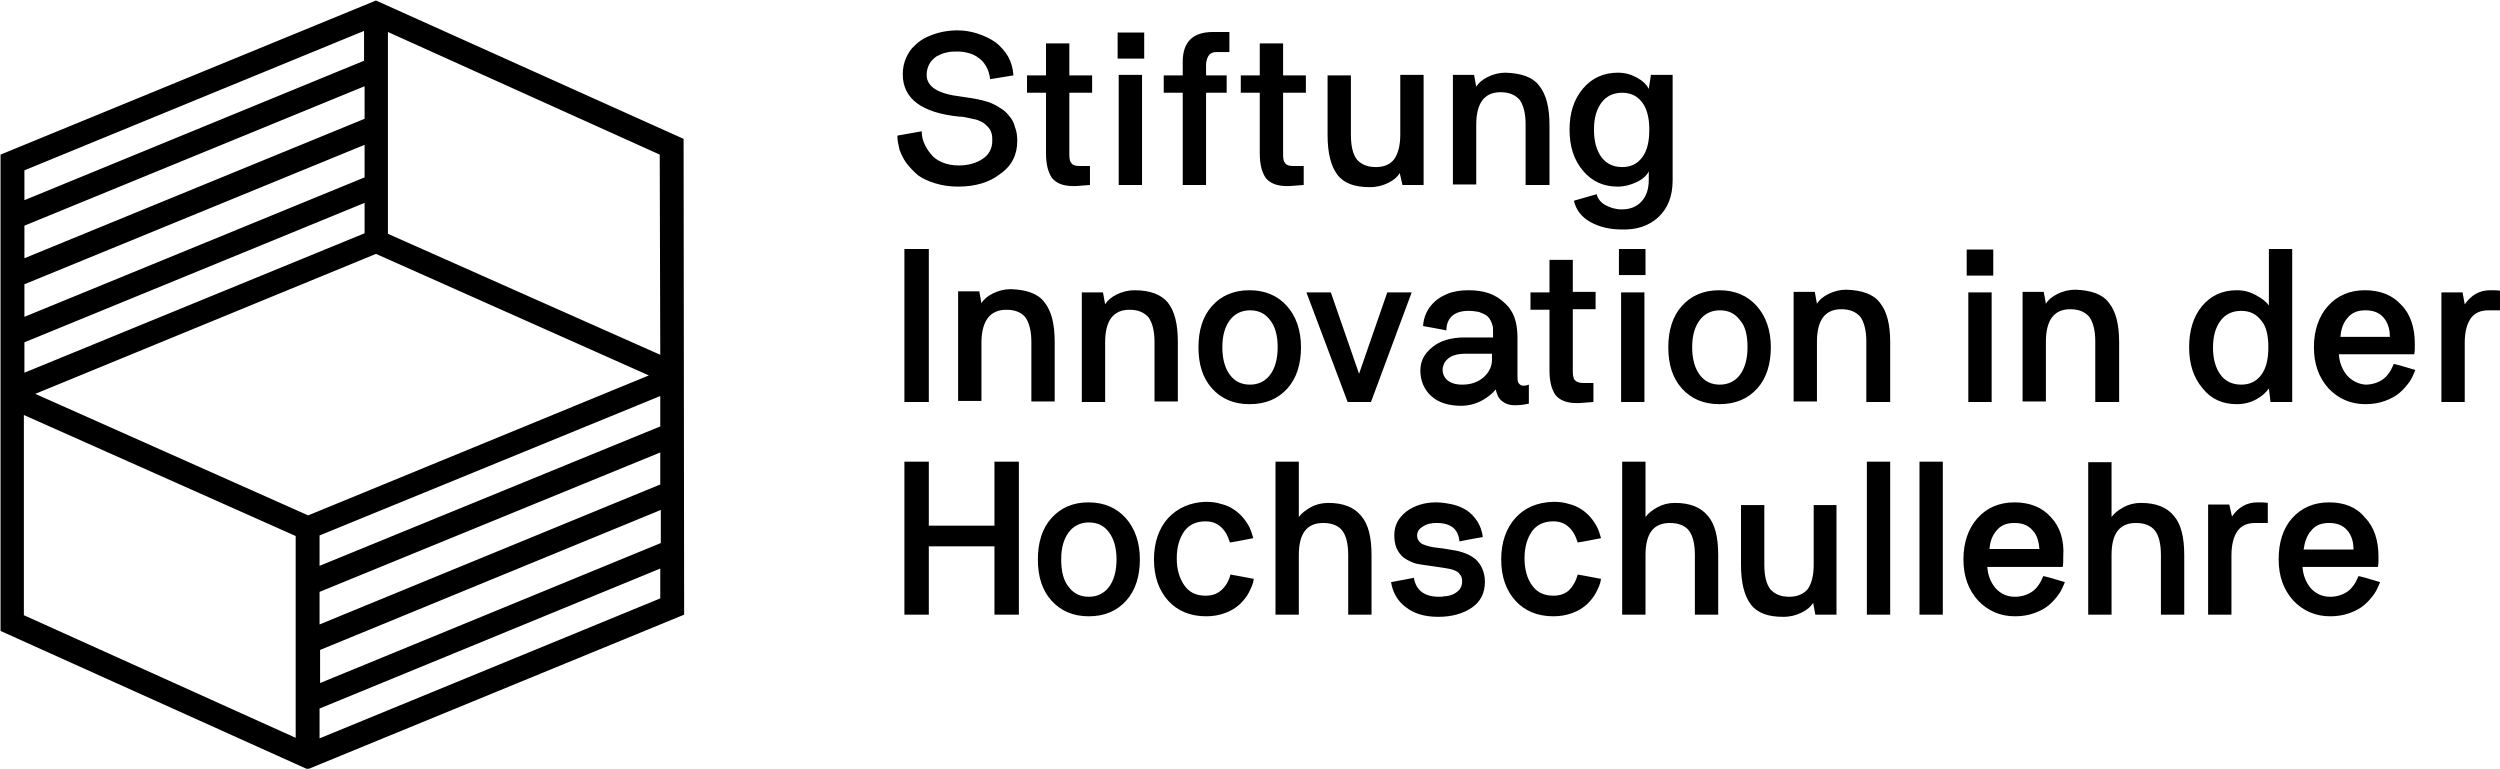
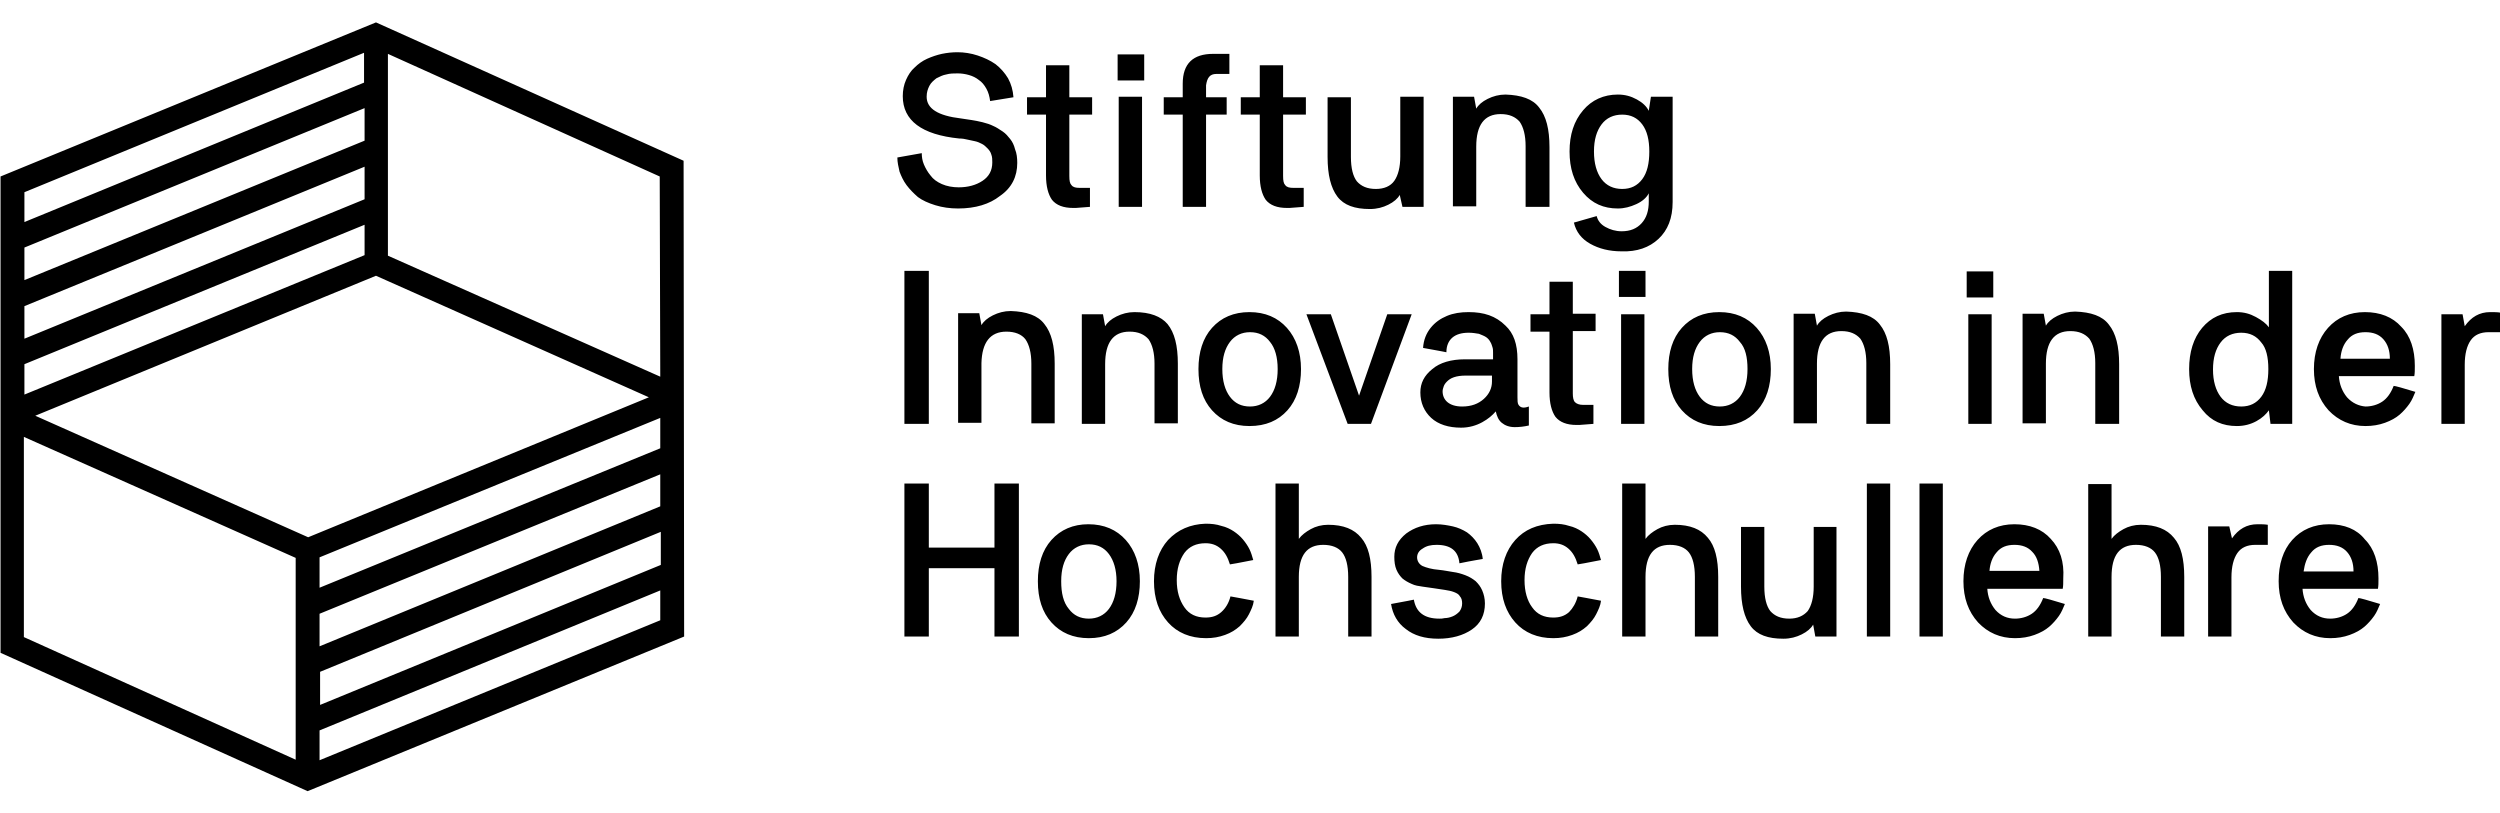
- <svg xmlns="http://www.w3.org/2000/svg" width="100%" height="100%" viewBox="0 0 400 123" version="1.1" xml:space="preserve" style="fill-rule:evenodd;clip-rule:evenodd;stroke-linejoin:round;stroke-miterlimit:2;">
-   <g transform="matrix(0.868056,0,0,0.868056,-46.6146,-46.6181)">
-     <clipPath id="_clip1">
-       <rect x="53.7" y="53.7" width="460.8" height="141.7" />
-     </clipPath>
-     <g clip-path="url(#_clip1)">
+ <svg xmlns="http://www.w3.org/2000/svg" width="100%" height="100%" viewBox="0 0 400 130" version="1.1" xml:space="preserve" style="fill-rule:evenodd;clip-rule:evenodd;stroke-linejoin:round;stroke-miterlimit:2;">
+   <g transform="matrix(0.868056,0,0,0.868056,-46.6146,-43.1181)">
+     <g>
      <path d="M464.6,146.7L460.7,146.7L460.7,167L465,167L465,156.1C465,154.1 465.4,152.6 466.1,151.6C466.8,150.6 467.9,150.1 469.4,150.1L471.7,150.1L471.7,146.4C471.1,146.3 470.5,146.3 469.8,146.3C467.8,146.3 466.3,147.2 465.1,148.9L464.6,146.7ZM357,138.8L352.7,138.8L352.7,167L357,167L357,156C357,152 358.5,150.1 361.5,150.1C363.1,150.1 364.3,150.6 365,151.5C365.7,152.4 366.1,153.9 366.1,156L366.1,167L370.4,167L370.4,156C370.4,152.7 369.8,150.3 368.5,148.8C367.2,147.2 365.2,146.4 362.4,146.4C361.2,146.4 360.1,146.7 359.2,147.2C358.3,147.7 357.5,148.3 357,149L357,138.8ZM356.8,107.6L352.5,107.6L352.5,127.8L356.8,127.8L356.8,107.6ZM357,99.6L352.1,99.6L352.1,104.4L357,104.4L357,99.6ZM333,149.2C331.3,151.1 330.4,153.7 330.4,156.8C330.4,160 331.3,162.5 333,164.4C334.7,166.3 337.1,167.3 340,167.3C341.3,167.3 342.4,167.1 343.5,166.7C344.6,166.3 345.4,165.8 346.2,165.1C346.9,164.4 347.5,163.7 347.9,162.9C348.3,162.1 348.7,161.3 348.8,160.4C346.6,160 345.2,159.7 344.5,159.6C344.2,160.8 343.6,161.8 342.9,162.5C342.1,163.2 341.2,163.5 340,163.5C338.3,163.5 337,162.9 336.1,161.6C335.2,160.4 334.7,158.7 334.7,156.6C334.7,154.5 335.2,152.9 336.1,151.6C337,150.4 338.3,149.8 340,149.8C341.1,149.8 342,150.1 342.8,150.8C343.6,151.5 344.1,152.4 344.5,153.7C344.7,153.7 346.2,153.4 348.8,152.9C348.6,152.2 348.4,151.5 348.1,150.9C347.8,150.3 347.4,149.7 346.9,149.1C346.4,148.5 345.8,148 345.2,147.6C344.6,147.2 343.8,146.8 342.9,146.6C342,146.3 341.1,146.2 340,146.2C337,146.3 334.7,147.3 333,149.2M314.3,160.2C314.3,160.2 312.9,160.5 310.1,161C310.4,162.9 311.3,164.5 312.8,165.6C314.3,166.8 316.3,167.4 318.8,167.4C321.3,167.4 323.4,166.8 325,165.7C326.6,164.6 327.4,163 327.4,160.9C327.4,160 327.2,159.2 326.9,158.5C326.6,157.8 326.2,157.3 325.7,156.8C325.2,156.4 324.6,156 323.8,155.7C323,155.4 322.3,155.2 321.5,155.1C320.8,155 319.9,154.8 318.9,154.7C317.6,154.6 316.6,154.3 315.9,154C315.3,153.7 314.9,153.1 314.9,152.4C314.9,151.8 315.2,151.2 315.9,150.8C316.6,150.3 317.4,150.1 318.5,150.1C321.1,150.1 322.5,151.2 322.7,153.5C325.1,153 326.5,152.8 327,152.7C326.9,151.6 326.5,150.6 326,149.8C325.5,149 324.8,148.3 324.1,147.8C323.3,147.3 322.4,146.9 321.5,146.7C320.6,146.5 319.5,146.3 318.4,146.3C316.2,146.3 314.4,146.9 312.9,148C311.4,149.2 310.7,150.6 310.7,152.3C310.7,153.2 310.8,154 311.1,154.7C311.4,155.4 311.8,155.9 312.2,156.3C312.7,156.7 313.2,157 313.9,157.3C314.5,157.6 315.2,157.7 315.9,157.8C316.6,157.9 317.3,158 318,158.1C318.7,158.2 319.3,158.3 320,158.4C320.6,158.5 321.2,158.6 321.7,158.8C322.2,159 322.6,159.2 322.8,159.6C323.1,159.9 323.2,160.4 323.2,160.9C323.2,161.5 323,162 322.7,162.4C322.3,162.8 321.9,163.1 321.4,163.3C320.9,163.5 320.4,163.6 320,163.6C319.6,163.7 319.3,163.7 319,163.7C316.2,163.7 314.7,162.5 314.3,160.2M293.1,138.8L288.8,138.8L288.8,167L293.1,167L293.1,156C293.1,152 294.6,150.1 297.6,150.1C299.2,150.1 300.4,150.6 301.1,151.5C301.8,152.4 302.2,153.9 302.2,156L302.2,167L306.5,167L306.5,156C306.5,152.7 305.9,150.3 304.6,148.8C303.3,147.2 301.3,146.4 298.5,146.4C297.3,146.4 296.2,146.7 295.3,147.2C294.4,147.7 293.6,148.3 293.1,149L293.1,138.8ZM289.2,117.7C289.2,119.9 288.7,121.6 287.8,122.8C286.9,124 285.6,124.6 284.1,124.6C282.5,124.6 281.3,124 280.4,122.8C279.5,121.6 279,119.9 279,117.7C279,115.5 279.5,113.9 280.4,112.7C281.3,111.5 282.6,110.9 284.1,110.9C285.7,110.9 286.9,111.5 287.8,112.7C288.7,113.8 289.2,115.5 289.2,117.7M291,125.3C292.7,123.4 293.5,120.8 293.5,117.7C293.5,114.6 292.6,112 290.9,110.1C289.2,108.2 286.9,107.2 284,107.2C281.1,107.2 278.8,108.2 277.1,110.1C275.4,112 274.6,114.6 274.6,117.7C274.6,120.9 275.4,123.4 277.1,125.3C278.8,127.2 281.1,128.2 284,128.2C287,128.2 289.3,127.2 291,125.3M269,149.2C267.3,151.1 266.4,153.7 266.4,156.8C266.4,160 267.3,162.5 269,164.4C270.7,166.3 273.1,167.3 276,167.3C277.3,167.3 278.4,167.1 279.5,166.7C280.6,166.3 281.4,165.8 282.2,165.1C282.9,164.4 283.5,163.7 283.9,162.9C284.3,162.1 284.7,161.3 284.8,160.4C282.6,160 281.2,159.7 280.5,159.6C280.2,160.8 279.6,161.8 278.8,162.5C278,163.2 277.1,163.5 275.9,163.5C274.2,163.5 272.9,162.9 272,161.6C271.1,160.3 270.6,158.7 270.6,156.6C270.6,154.5 271.1,152.9 272,151.6C272.9,150.4 274.2,149.8 275.9,149.8C277,149.8 277.9,150.1 278.7,150.8C279.5,151.5 280,152.4 280.4,153.7C280.6,153.7 282.1,153.4 284.7,152.9C284.5,152.2 284.3,151.5 284,150.9C283.7,150.3 283.3,149.7 282.8,149.1C282.3,148.5 281.7,148 281.1,147.6C280.5,147.2 279.7,146.8 278.8,146.6C277.9,146.3 277,146.2 275.9,146.2C273.1,146.3 270.8,147.3 269,149.2M249.3,156.8C249.3,154.6 249.8,153 250.7,151.8C251.6,150.6 252.9,150 254.4,150C256,150 257.2,150.6 258.1,151.8C259,153 259.5,154.7 259.5,156.8C259.5,159 259,160.7 258.1,161.9C257.2,163.1 255.9,163.7 254.4,163.7C252.8,163.7 251.6,163.1 250.7,161.9C249.7,160.7 249.3,159 249.3,156.8M247.5,149.2C245.8,151.1 245,153.7 245,156.8C245,160 245.8,162.5 247.5,164.4C249.2,166.3 251.5,167.3 254.4,167.3C257.3,167.3 259.6,166.3 261.3,164.4C263,162.5 263.8,159.9 263.8,156.8C263.8,153.7 262.9,151.1 261.2,149.2C259.5,147.3 257.2,146.3 254.3,146.3C251.5,146.3 249.2,147.3 247.5,149.2M239.2,110.8C240.8,110.8 242,111.3 242.7,112.2C243.4,113.2 243.8,114.7 243.8,116.7L243.8,127.7L248.1,127.7L248.1,116.7C248.1,113.4 247.5,111 246.2,109.4C245,107.8 242.9,107.1 240,107C238.8,107 237.7,107.3 236.7,107.8C235.7,108.3 235,108.9 234.6,109.6L234.2,107.4L230.3,107.4L230.3,127.6L234.6,127.6L234.6,116.6C234.7,112.8 236.2,110.8 239.2,110.8M224.9,138.8L220.4,138.8L220.4,167L224.9,167L224.9,154.4L237,154.4L237,167L241.5,167L241.5,138.8L237,138.8L237,150.6L224.9,150.6L224.9,138.8ZM224.9,99.6L220.4,99.6L220.4,127.8L224.9,127.8L224.9,99.6ZM110.5,148.7L60.2,126.3L123,100.5L173.3,122.9L110.5,148.7ZM112.6,189.8L112.6,184.3L175.4,158.5L175.4,164L112.6,189.8ZM175.5,153.8L112.7,179.6L112.7,173.5L175.5,147.7L175.5,153.8ZM175.4,143L112.6,168.8L112.6,162.8L175.4,137.1L175.4,143ZM175.4,132.3L112.6,158L112.6,152.4L175.4,126.7L175.4,132.3ZM175.4,119.1L125.2,96.8L125.2,59.6L175.3,82.2L175.4,119.1ZM120.8,59.4L120.8,64.9L58.2,90.6L58.2,85.1L120.8,59.4ZM58.2,95.3L120.9,69.6L120.9,75.6L58.2,101.3L58.2,95.3ZM58.2,106.1L120.9,80.4L120.9,86.4L58.2,112.1L58.2,106.1ZM58.2,116.8L120.9,91.1L120.9,96.7L58.2,122.4L58.2,116.8ZM58.1,130.2L108.2,152.5L108.2,189.7L58.1,167.1L58.1,130.2ZM110.4,195.5L179.8,167L179.7,79.3L123,53.8L53.8,82.2L53.8,170L110.4,195.5ZM241.2,79.7C241.2,78.8 241.1,77.9 240.8,77.2C240.6,76.4 240.3,75.8 239.9,75.3C239.5,74.8 239.1,74.3 238.5,73.9C237.9,73.5 237.3,73.1 236.8,72.9C236.2,72.6 235.6,72.4 234.8,72.2C234,72 233.4,71.9 232.8,71.8C232.2,71.7 231.5,71.6 230.8,71.5C226.6,71 224.5,69.7 224.5,67.5C224.5,66.7 224.7,66.1 225,65.5C225.3,64.9 225.8,64.5 226.3,64.1C226.9,63.8 227.5,63.5 228.1,63.4C228.8,63.2 229.5,63.2 230.2,63.2C230.9,63.2 231.6,63.3 232.3,63.5C233,63.7 233.6,64 234.1,64.4C234.7,64.8 235.1,65.3 235.5,66C235.9,66.7 236.1,67.5 236.2,68.3L240.5,67.6C240.4,66.3 240.1,65.2 239.5,64.1C238.9,63.1 238.1,62.2 237.2,61.5C236.2,60.8 235.1,60.3 233.9,59.9C232.7,59.5 231.4,59.3 230.2,59.3C229.2,59.3 228.3,59.4 227.3,59.6C226.4,59.8 225.5,60.1 224.6,60.5C223.7,60.9 222.9,61.5 222.3,62.1C221.6,62.7 221.1,63.5 220.7,64.4C220.3,65.3 220.1,66.3 220.1,67.4C220.1,71.9 223.6,74.5 230.5,75.2C231.1,75.2 231.6,75.3 232,75.4C232.4,75.5 232.9,75.6 233.4,75.7C233.9,75.8 234.3,76 234.7,76.2C235.1,76.4 235.4,76.7 235.7,77C236,77.3 236.3,77.7 236.4,78.1C236.6,78.6 236.6,79.1 236.6,79.6C236.6,81.1 236,82.2 234.8,83C233.6,83.8 232.1,84.2 230.4,84.2C229.3,84.2 228.2,84 227.3,83.6C226.4,83.2 225.7,82.7 225.2,82C224.7,81.4 224.3,80.7 224,80C223.7,79.3 223.6,78.6 223.6,77.9L219.1,78.7C219.1,79.6 219.3,80.4 219.5,81.3C219.8,82.1 220.2,83 220.8,83.8C221.4,84.6 222.1,85.3 222.9,86C223.7,86.6 224.8,87.1 226.1,87.5C227.4,87.9 228.8,88.1 230.3,88.1C233.5,88.1 236.1,87.3 238,85.8C240.2,84.3 241.2,82.2 241.2,79.7M250.8,70.8L255,70.8L255,67.6L250.8,67.6L250.8,61.7L246.5,61.7L246.5,67.6L243,67.6L243,70.8L246.5,70.8L246.5,82C246.5,84 246.9,85.5 247.6,86.5C248.4,87.5 249.7,88 251.5,88L252,88L254.6,87.8L254.6,84.3L252.7,84.3C252,84.3 251.5,84.2 251.2,83.8C250.9,83.5 250.8,83 250.8,82.1L250.8,70.8ZM262.8,107.2C261.6,107.2 260.5,107.5 259.5,108C258.5,108.5 257.8,109.1 257.4,109.8L257,107.6L253.1,107.6L253.1,127.8L257.4,127.8L257.4,116.8C257.4,112.8 258.9,110.8 261.9,110.8C263.5,110.8 264.6,111.3 265.4,112.2C266.1,113.2 266.5,114.7 266.5,116.7L266.5,127.7L270.8,127.7L270.8,116.7C270.8,113.4 270.2,111 268.9,109.4C267.7,108 265.7,107.2 262.8,107.2M259.9,87.8L264.2,87.8L264.2,67.5L259.9,67.5L259.9,87.8ZM259.7,64.5L264.6,64.5L264.6,59.7L259.7,59.7L259.7,64.5ZM277.9,63.3L280.3,63.3L280.3,59.6L277.3,59.6C273.6,59.6 271.7,61.4 271.7,65.1L271.7,67.6L268.2,67.6L268.2,70.8L271.7,70.8L271.7,87.8L276,87.8L276,70.8L279.8,70.8L279.8,67.6L276,67.6L276,65.4C276.2,64 276.7,63.3 277.9,63.3M290.2,70.8L294.4,70.8L294.4,67.6L290.2,67.6L290.2,61.7L285.9,61.7L285.9,67.6L282.4,67.6L282.4,70.8L285.9,70.8L285.9,82C285.9,84 286.3,85.5 287,86.5C287.8,87.5 289.1,88 290.9,88L291.4,88L294,87.8L294,84.3L292.1,84.3C291.4,84.3 290.9,84.2 290.6,83.8C290.3,83.5 290.2,83 290.2,82.1L290.2,70.8ZM299,107.6L294.5,107.6L302.1,127.8L306.4,127.8L313.9,107.6L309.4,107.6L304.2,122.6L299,107.6ZM312.2,87.8L316.1,87.8L316.1,67.5L311.8,67.5L311.8,78.5C311.8,80.5 311.4,82 310.7,83C310,84 308.8,84.5 307.3,84.5C305.7,84.5 304.6,84 303.8,83.1C303.1,82.2 302.7,80.7 302.7,78.6L302.7,67.6L298.4,67.6L298.4,78.6C298.4,81.9 299,84.3 300.2,85.9C301.4,87.5 303.4,88.2 306.2,88.2C307.5,88.2 308.6,87.9 309.6,87.4C310.6,86.9 311.3,86.3 311.7,85.6L312.2,87.8ZM328.7,118.9L328.7,120C328.7,121.2 328.2,122.3 327.2,123.2C326.2,124.1 324.9,124.6 323.2,124.6C322,124.6 321.1,124.3 320.5,123.8C319.9,123.3 319.6,122.6 319.6,121.8C319.6,121.5 319.7,121.2 319.8,120.9C319.9,120.6 320.1,120.3 320.4,120C320.7,119.7 321.1,119.4 321.7,119.2C322.3,119 323,118.9 323.9,118.9L328.7,118.9ZM324.4,107.2C322.9,107.2 321.6,107.4 320.4,107.9C319.2,108.4 318.2,109.1 317.4,110.1C316.6,111.1 316.1,112.3 316,113.8C316.5,113.9 317.2,114 318.2,114.2C319.2,114.4 319.9,114.5 320.3,114.6C320.3,113.4 320.7,112.5 321.4,111.9C322.1,111.3 323.1,111 324.4,111C325.1,111 325.7,111.1 326.3,111.2C326.8,111.4 327.3,111.6 327.6,111.8C327.9,112 328.2,112.3 328.4,112.7C328.6,113 328.7,113.4 328.8,113.7C328.9,114 328.9,114.3 328.9,114.7L328.9,115.9L323.7,115.9C321.2,115.9 319.1,116.5 317.7,117.7C316.2,118.9 315.5,120.3 315.5,122C315.5,123.9 316.2,125.5 317.5,126.7C318.8,127.9 320.7,128.5 323,128.5C324.5,128.5 325.8,128.1 326.9,127.5C328,126.9 328.8,126.2 329.4,125.5C329.6,126.4 329.9,127.1 330.5,127.6C331.1,128.1 331.9,128.4 332.9,128.4C333.8,128.4 334.6,128.3 335.5,128.1L335.5,124.6C335.2,124.7 334.9,124.8 334.5,124.8C334.1,124.8 333.8,124.6 333.6,124.3C333.4,124 333.4,123.5 333.4,122.9L333.4,115.9C333.4,113.1 332.7,111.1 331.2,109.7C329.4,107.9 327.2,107.2 324.4,107.2M334.9,87.8L339.3,87.8L339.3,76.8C339.3,73.5 338.7,71.1 337.4,69.5C336.2,67.9 334.1,67.2 331.2,67.1C330,67.1 328.9,67.4 327.9,67.9C326.9,68.4 326.2,69 325.8,69.7L325.4,67.5L321.5,67.5L321.5,87.7L325.8,87.7L325.8,76.7C325.8,72.7 327.3,70.7 330.3,70.7C331.9,70.7 333,71.2 333.8,72.1C334.5,73.1 334.9,74.6 334.9,76.6L334.9,87.8ZM339.3,101.6L339.3,107.6L335.8,107.6L335.8,110.8L339.3,110.8L339.3,122C339.3,124 339.7,125.5 340.4,126.5C341.2,127.5 342.5,128 344.3,128L344.8,128L347.4,127.8L347.4,124.3L345.5,124.3C344.8,124.3 344.3,124.1 344,123.8C343.7,123.5 343.6,122.9 343.6,122.2L343.6,110.7L347.8,110.7L347.8,107.5L343.6,107.5L343.6,101.6L339.3,101.6ZM357.7,77.6C357.7,79.8 357.3,81.5 356.4,82.7C355.5,83.9 354.3,84.5 352.7,84.5C351.1,84.5 349.8,83.9 348.9,82.7C348,81.5 347.5,79.8 347.5,77.6C347.5,75.4 348,73.8 348.9,72.6C349.8,71.4 351.1,70.8 352.7,70.8C354.3,70.8 355.5,71.4 356.4,72.6C357.3,73.8 357.7,75.5 357.7,77.6M359.4,93.7C361.1,92.1 362,89.9 362,86.9L362,67.5L358,67.5L357.6,70.1C357.2,69.3 356.5,68.6 355.4,68C354.3,67.4 353.2,67.1 351.9,67.1C349.3,67.1 347.1,68.1 345.5,70C343.8,72 343,74.5 343,77.6C343,80.7 343.8,83.2 345.5,85.2C347.2,87.2 349.3,88.1 351.9,88.1C353.1,88.1 354.2,87.8 355.3,87.3C356.4,86.8 357.2,86.1 357.6,85.3L357.6,86.8C357.6,88.5 357.2,89.8 356.3,90.8C355.4,91.8 354.2,92.3 352.6,92.3C351.5,92.3 350.5,92 349.6,91.5C348.7,91 348.2,90.3 348,89.5L343.8,90.7C344.2,92.4 345.2,93.7 346.8,94.6C348.4,95.5 350.3,96 352.6,96C355.4,96.1 357.7,95.3 359.4,93.7M375.8,117.7C375.8,119.9 375.3,121.6 374.4,122.8C373.5,124 372.2,124.6 370.7,124.6C369.1,124.6 367.9,124 367,122.8C366.1,121.6 365.6,119.9 365.6,117.7C365.6,115.5 366.1,113.9 367,112.7C367.9,111.5 369.2,110.9 370.7,110.9C372.3,110.9 373.5,111.5 374.4,112.7C375.4,113.8 375.8,115.5 375.8,117.7M377.6,125.3C379.3,123.4 380.1,120.8 380.1,117.7C380.1,114.6 379.2,112 377.5,110.1C375.8,108.2 373.5,107.2 370.6,107.2C367.7,107.2 365.4,108.2 363.7,110.1C362,112 361.2,114.6 361.2,117.7C361.2,120.9 362,123.4 363.7,125.3C365.4,127.2 367.7,128.2 370.6,128.2C373.6,128.2 375.9,127.2 377.6,125.3M383.5,163.7C381.9,163.7 380.8,163.2 380,162.3C379.3,161.4 378.9,159.9 378.9,157.8L378.9,146.8L374.6,146.8L374.6,157.8C374.6,161.1 375.2,163.5 376.4,165.1C377.6,166.7 379.6,167.4 382.4,167.4C383.7,167.4 384.8,167.1 385.8,166.6C386.8,166.1 387.5,165.5 387.9,164.8L388.3,167L392.2,167L392.2,146.8L388,146.8L388,157.8C388,159.8 387.6,161.3 386.9,162.3C386.1,163.2 385,163.7 383.5,163.7M397.7,127.8L402.1,127.8L402.1,116.8C402.1,113.5 401.5,111.1 400.2,109.5C399,107.9 396.9,107.2 394,107.1C392.8,107.1 391.7,107.4 390.7,107.9C389.7,108.4 389,109 388.6,109.7L388.2,107.5L384.3,107.5L384.3,127.7L388.6,127.7L388.6,116.7C388.6,112.7 390.1,110.7 393.1,110.7C394.7,110.7 395.8,111.2 396.6,112.1C397.3,113.1 397.7,114.6 397.7,116.6L397.7,127.8ZM397.8,167L402.1,167L402.1,138.8L397.8,138.8L397.8,167ZM407.5,167L411.8,167L411.8,138.8L407.5,138.8L407.5,167ZM416.2,104.5L421.1,104.5L421.1,99.7L416.2,99.7L416.2,104.5ZM420.8,107.6L416.5,107.6L416.5,127.8L420.8,127.8L420.8,107.6ZM429.6,154.9L420.4,154.9C420.5,153.6 420.9,152.4 421.7,151.5C422.5,150.5 423.6,150.1 425,150.1C426.4,150.1 427.5,150.5 428.3,151.4C429.1,152.2 429.5,153.4 429.6,154.9M431.7,149C430.1,147.2 427.8,146.3 425,146.3C422.2,146.3 419.9,147.3 418.2,149.2C416.5,151.1 415.6,153.7 415.6,156.8C415.6,159.9 416.5,162.4 418.3,164.4C420.1,166.3 422.4,167.3 425.1,167.3C426.4,167.3 427.6,167.1 428.7,166.7C429.8,166.3 430.7,165.8 431.4,165.2C432.1,164.6 432.7,163.9 433.2,163.2C433.7,162.5 434,161.7 434.3,161C432,160.3 430.6,159.9 430.3,159.9C429.8,161.2 429.1,162.2 428.2,162.8C427.3,163.4 426.2,163.7 425.1,163.7C423.7,163.7 422.5,163.2 421.5,162.1C420.6,161 420.1,159.7 420,158.2L433.9,158.2C434,157.7 434,157.1 434,156.3C434.2,153.2 433.4,150.8 431.7,149M439.9,127.8L444.3,127.8L444.3,116.8C444.3,113.5 443.7,111.1 442.4,109.5C441.2,107.9 439.1,107.2 436.2,107.1C435,107.1 433.9,107.4 432.9,107.9C431.9,108.4 431.2,109 430.8,109.7L430.4,107.5L426.5,107.5L426.5,127.7L430.8,127.7L430.8,116.7C430.8,112.7 432.3,110.7 435.3,110.7C436.9,110.7 438,111.2 438.8,112.1C439.5,113.1 439.9,114.6 439.9,116.6L439.9,127.8ZM452,167L456.3,167L456.3,156C456.3,152.7 455.7,150.3 454.4,148.8C453.1,147.2 451.1,146.4 448.3,146.4C447.1,146.4 446,146.7 445.1,147.2C444.2,147.7 443.4,148.3 442.9,149L442.9,138.9L438.6,138.9L438.6,167L442.9,167L442.9,156C442.9,152 444.4,150.1 447.4,150.1C449,150.1 450.2,150.6 450.9,151.5C451.6,152.4 452,153.9 452,156L452,167ZM471.8,117.7C471.8,119.9 471.4,121.6 470.5,122.8C469.6,124 468.4,124.6 466.8,124.6C465.2,124.6 463.9,124 463,122.8C462.1,121.6 461.6,119.9 461.6,117.8C461.6,115.6 462.1,114 463,112.8C463.9,111.6 465.2,111 466.8,111C468.4,111 469.6,111.6 470.5,112.8C471.4,113.8 471.8,115.5 471.8,117.7M472.2,127.8L476.2,127.8L476.2,99.6L471.9,99.6L471.9,110C471.4,109.3 470.6,108.7 469.5,108.1C468.4,107.5 467.3,107.2 466,107.2C463.3,107.2 461.2,108.2 459.6,110.1C458,112 457.2,114.6 457.2,117.7C457.2,120.8 458,123.3 459.7,125.3C461.3,127.3 463.4,128.2 466,128.2C467.3,128.2 468.5,127.9 469.6,127.3C470.7,126.7 471.4,126 471.9,125.3L472.2,127.8ZM479.7,151.5C480.5,150.5 481.6,150.1 483,150.1C484.4,150.1 485.5,150.5 486.3,151.4C487.1,152.3 487.5,153.5 487.5,155L478.3,155C478.5,153.6 478.9,152.4 479.7,151.5M483,146.3C480.2,146.3 477.9,147.3 476.2,149.2C474.5,151.1 473.7,153.7 473.7,156.8C473.7,159.9 474.6,162.4 476.4,164.4C478.2,166.3 480.5,167.3 483.2,167.3C484.5,167.3 485.7,167.1 486.8,166.7C487.9,166.3 488.8,165.8 489.5,165.2C490.2,164.6 490.8,163.9 491.3,163.2C491.8,162.5 492.1,161.7 492.4,161C490.1,160.3 488.7,159.9 488.4,159.9C487.9,161.2 487.2,162.2 486.3,162.8C485.4,163.4 484.3,163.7 483.2,163.7C481.8,163.7 480.6,163.2 479.6,162.1C478.7,161 478.2,159.7 478.1,158.2L492,158.2C492.1,157.7 492.1,157.1 492.1,156.3C492.1,153.3 491.3,150.8 489.6,149.1C488.1,147.2 485.8,146.3 483,146.3M485.1,115.7C485.2,114.4 485.6,113.2 486.4,112.3C487.2,111.3 488.3,110.9 489.7,110.9C491.1,110.9 492.2,111.3 493,112.2C493.8,113.1 494.2,114.3 494.2,115.8L485.1,115.8L485.1,115.7ZM486.3,122.9C485.4,121.8 484.9,120.5 484.8,119L498.7,119C498.8,118.5 498.8,117.9 498.8,117.1C498.8,114.1 498,111.6 496.3,109.9C494.7,108.1 492.4,107.2 489.6,107.2C486.8,107.2 484.5,108.2 482.8,110.1C481.1,112 480.2,114.6 480.2,117.7C480.2,120.8 481.1,123.3 482.9,125.3C484.7,127.2 487,128.2 489.7,128.2C491,128.2 492.2,128 493.3,127.6C494.4,127.2 495.3,126.7 496,126.1C496.7,125.5 497.3,124.8 497.8,124.1C498.3,123.4 498.6,122.6 498.9,121.9C496.6,121.2 495.2,120.8 494.9,120.8C494.4,122.1 493.7,123.1 492.8,123.7C491.9,124.3 490.8,124.6 489.7,124.6C488.5,124.5 487.3,124 486.3,122.9M514.6,111L514.6,107.3C514,107.2 513.4,107.2 512.7,107.2C510.7,107.2 509.2,108.1 508,109.8L507.6,107.6L503.7,107.6L503.7,127.8L508,127.8L508,116.9C508,114.9 508.4,113.4 509.1,112.4C509.8,111.4 510.9,110.9 512.4,110.9L514.6,110.9L514.6,111Z" style="fill-rule:nonzero;" />
    </g>
  </g>
</svg>
